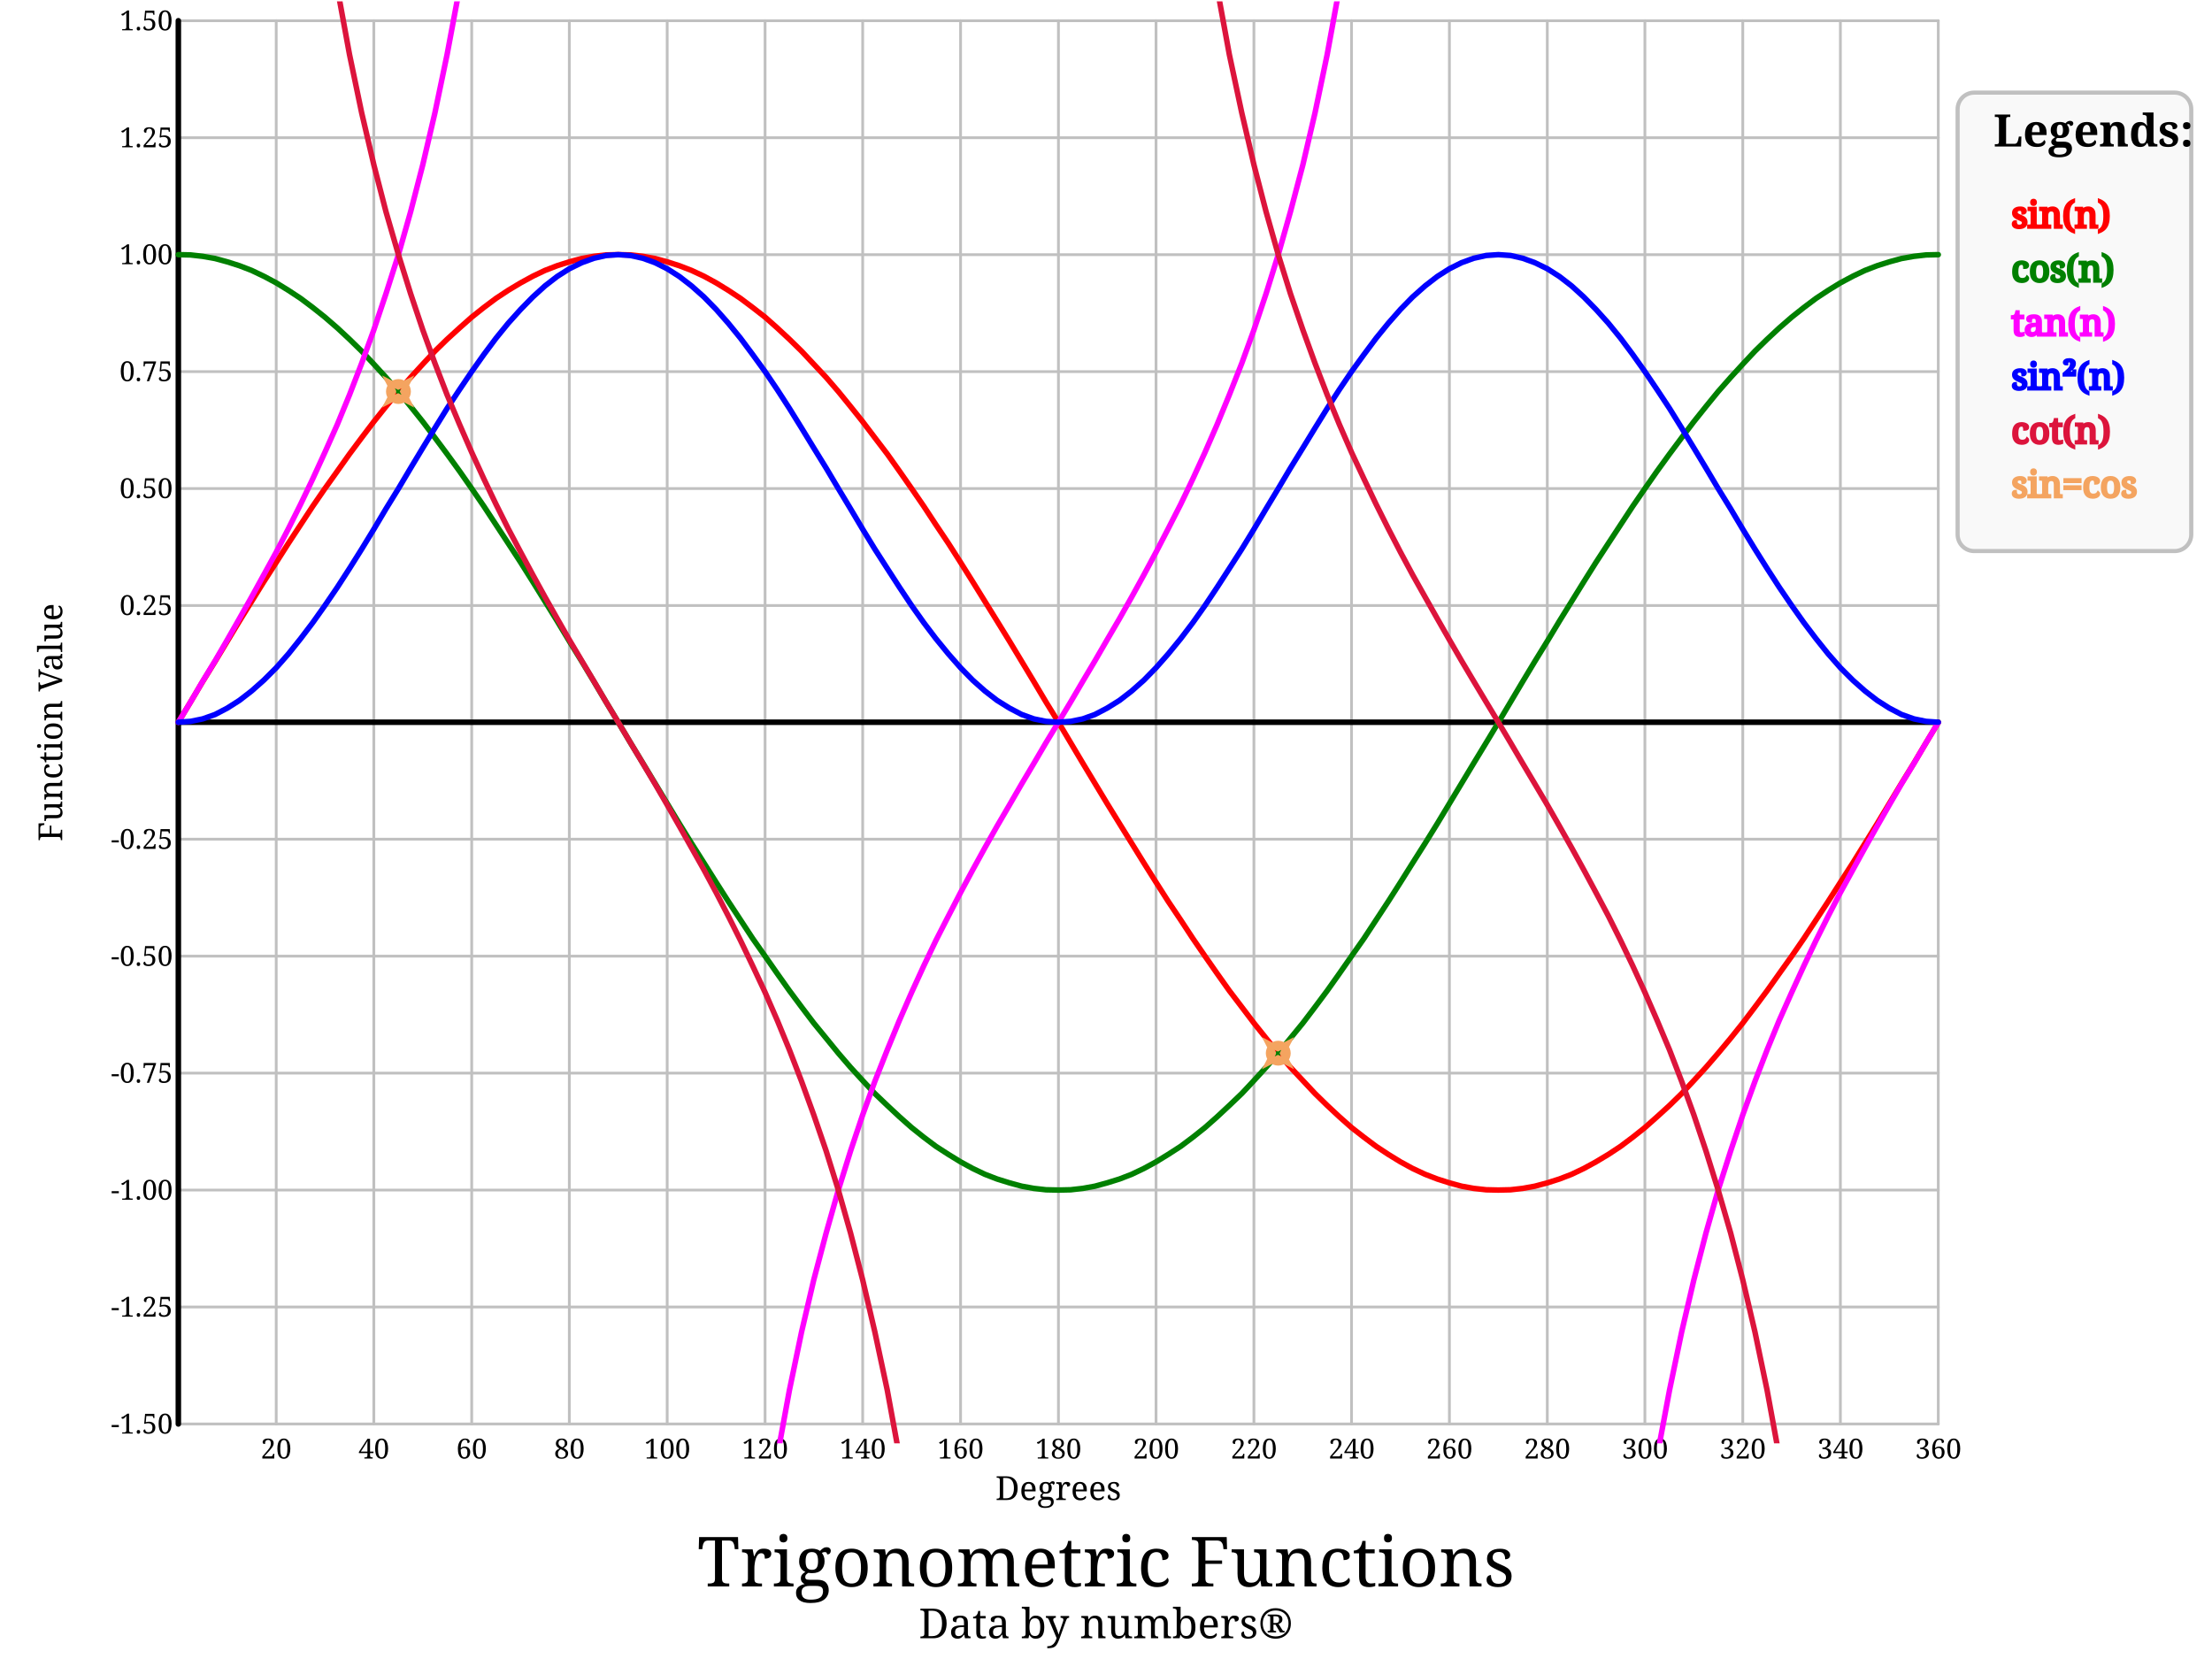
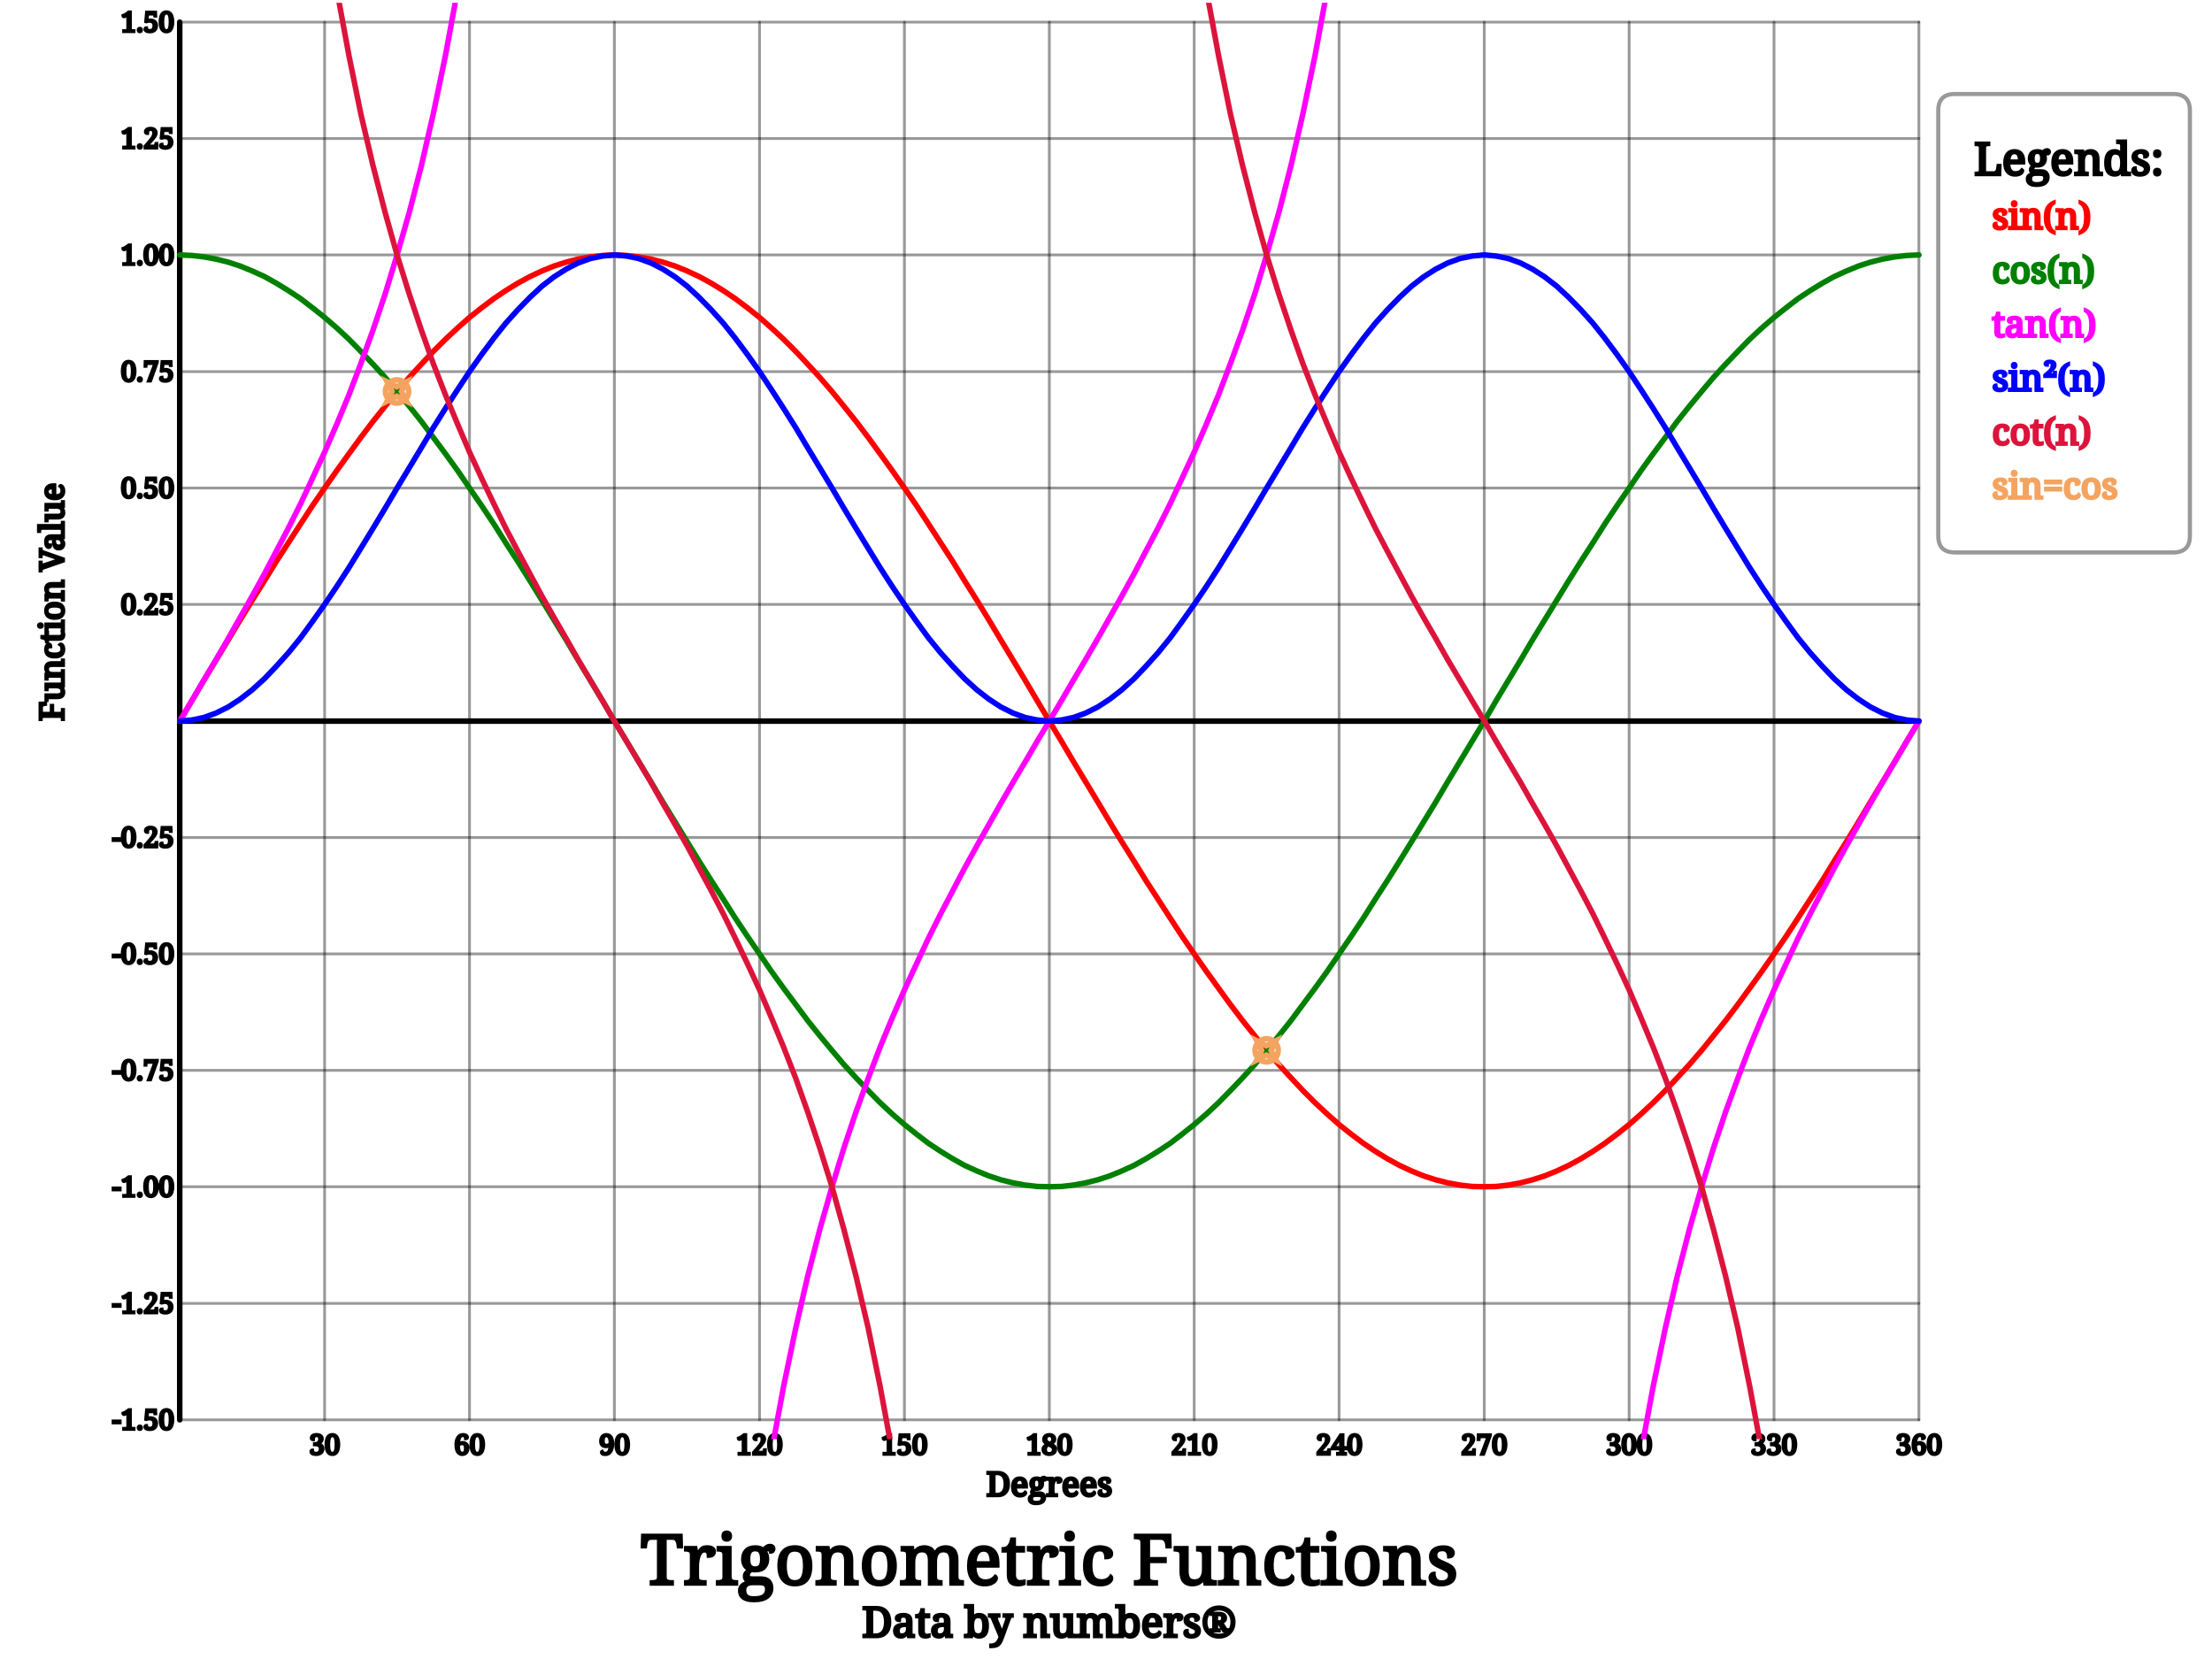
<svg xmlns="http://www.w3.org/2000/svg" id="svg-ex1" width="800" height="600">
  <defs>
    <clipPath id="plotable">
-       <rect x="57.5" y="0.5" width="650.5" height="521.5" rx="0.0" />
+       <rect x="58.0" y="1.0" width="643.0" height="519.5" rx="0.0" />
    </clipPath>
  </defs>
  <style>
- svg#svg-ex1 { background-color: #ffedcc }
+ svg#svg-ex1 { background-color: rgba(255,237,204,1.000) }
+ #svg-ex1 path.lightBG { fill: rgba(220,220,220,0.667) }
+ #svg-ex1 path.midBG { fill: rgba(120,120,120,0.667) }
+ #svg-ex1 path.darkBG { fill: rgba(35,35,35,0.667) }
#svg-ex1 g.plotarea { opacity: 1.0 }
#svg-ex1 g.plotarea path:hover { stroke-width: 5.0 }
#svg-ex1 path { stroke-width: 2.0; fill: none; stroke-linecap: round }
- #svg-ex1 path.axes { stroke: black }
- #svg-ex1 path.xlabel, #svg-ex1 path.ylabel { stroke: silver; stroke-width: 1 }
+ #svg-ex1 path.black { stroke: black }
+ #svg-ex1 path.black.fill { fill: black; stroke: black }
+ #svg-ex1 path.axes { stroke: rgba(0,0,0,1.000) }
+ #svg-ex1 path.xlabel, #svg-ex1 path.ylabel { stroke: rgba(0,0,0,0.400); stroke-width: 1 }
+ #svg-ex1 path.ylabel { stroke: rgba(0,0,0,0.400); stroke-width: 1 }
#svg-ex1 text { font-family: serif }
- #svg-ex1 text.legend { font-size: 13.0px }
- #svg-ex1 text.legend.headline { font-size: 16.2px; font-weight: bold }
- #svg-ex1 text.subtitle { font-size: 15.0px; text-anchor: middle }
- #svg-ex1 text.title { font-size: 25.0px; text-anchor: middle }
- #svg-ex1 text.xlabel { font-size: 10.0px; text-anchor: middle }
- #svg-ex1 text.xtitle, #svg-ex1 text.ytitle { font-size: 12.0px; text-anchor: middle }
- #svg-ex1 text.ylabel { font-size: 10.0px; text-anchor: end; dominant-baseline: middle }
- #svg-ex1 path.plot03 { stroke: #ff0000 }
- #svg-ex1 text.plot03, #svg-ex1 rect.plot03 { fill: #ff0000; stroke: #ff0000 }
- #svg-ex1 path.plot04 { stroke: #008000 }
- #svg-ex1 text.plot04, #svg-ex1 rect.plot04 { fill: #008000; stroke: #008000 }
- #svg-ex1 path.plot05 { stroke: #ff00ff }
- #svg-ex1 text.plot05, #svg-ex1 rect.plot05 { fill: #ff00ff; stroke: #ff00ff }
- #svg-ex1 path.plot06 { stroke: #0000ff }
- #svg-ex1 text.plot06, #svg-ex1 rect.plot06 { fill: #0000ff; stroke: #0000ff }
- #svg-ex1 path.plot07 { stroke: #dc143c }
- #svg-ex1 text.plot07, #svg-ex1 rect.plot07 { fill: #dc143c; stroke: #dc143c }
- #svg-ex1 path.plot08 { stroke: #f4a460 }
- #svg-ex1 text.plot08, #svg-ex1 rect.plot08 { fill: #f4a460; stroke: #f4a460 }
- #svg-ex1 rect.legend { fill: silver; stroke: silver; fill-opacity: 0.1; stroke-width: 1.5 }
+ #svg-ex1 text.draft { fill: none; stroke: rgba(0,0,0,1.000); font-family: sans-serif; font-size: 200.0px; text-anchor: middle; dominant-baseline: middle }
+ #svg-ex1 text.legend { fill: rgba(0,0,0,1.000); stroke: rgba(0,0,0,1.000);  font-size: 13.0px; text-anchor: start;  }
+ #svg-ex1 text.legendheadline { fill: rgba(0,0,0,1.000); stroke: rgba(0,0,0,1.000);  font-size: 16.2px; text-anchor: start;  }
+ #svg-ex1 text.pielabel { fill: rgba(0,0,0,0.753); stroke: rgba(0,0,0,0.753);  font-size: 10.0px; text-anchor: ;  }
+ #svg-ex1 text.pielabel.start { fill: rgba(0,0,0,0.753); stroke: rgba(0,0,0,0.753);  font-size: 10.0px; text-anchor: start;  }
+ #svg-ex1 text.pielabel.middle { fill: rgba(0,0,0,0.753); stroke: rgba(0,0,0,0.753);  font-size: 10.0px; text-anchor: middle;  }
+ #svg-ex1 text.pielabel.end { fill: rgba(0,0,0,0.753); stroke: rgba(0,0,0,0.753);  font-size: 10.0px; text-anchor: end;  }
+ #svg-ex1 text.pielegend { fill: rgba(0,0,0,1.000); stroke: rgba(0,0,0,1.000);  font-size: 20.0px; text-anchor: middle;  }
+ #svg-ex1 text.piesublegend { fill: rgba(0,0,0,1.000); stroke: rgba(0,0,0,1.000);  font-size: 12.5px; text-anchor: middle;  }
+ #svg-ex1 text.subtitle { fill: rgba(0,0,0,1.000); stroke: rgba(0,0,0,1.000);  font-size: 15.0px; text-anchor: middle;  }
+ #svg-ex1 text.title { fill: rgba(0,0,0,1.000); stroke: rgba(0,0,0,1.000);  font-size: 25.0px; text-anchor: middle;  }
+ #svg-ex1 text.xlabel { fill: rgba(0,0,0,1.000); stroke: rgba(0,0,0,1.000);  font-size: 10.0px; text-anchor: middle;  }
+ #svg-ex1 text.xtags { fill: rgba(0,0,0,1.000); stroke: rgba(0,0,0,1.000);  font-size: 12.0px; text-anchor: middle;  }
+ #svg-ex1 text.xtitle { fill: rgba(0,0,0,1.000); stroke: rgba(0,0,0,1.000);  font-size: 12.0px; text-anchor: middle;  }
+ #svg-ex1 text.ylabel { fill: rgba(0,0,0,1.000); stroke: rgba(0,0,0,1.000);  font-size: 10.0px; text-anchor: end; dominant-baseline: middle }
+ #svg-ex1 text.ytitle { fill: rgba(0,0,0,1.000); stroke: rgba(0,0,0,1.000);  font-size: 12.0px; text-anchor: start;  }
+ #svg-ex1 path.plot03 { stroke: rgba(255,0,0,1.000) }
+ #svg-ex1 text.plot03, #svg-ex1 rect.plot03 { font-size: 13.0px; fill: rgba(255,0,0,1.000); stroke: rgba(255,0,0,1.000) }
+ #svg-ex1 path.plot03.fill { stroke: none; fill: rgba(255,0,0,1.000); fill-opacity: 0.75 }
+ #svg-ex1 path.plot04 { stroke: rgba(0,128,0,1.000) }
+ #svg-ex1 text.plot04, #svg-ex1 rect.plot04 { font-size: 13.0px; fill: rgba(0,128,0,1.000); stroke: rgba(0,128,0,1.000) }
+ #svg-ex1 path.plot04.fill { stroke: none; fill: rgba(0,128,0,1.000); fill-opacity: 0.75 }
+ #svg-ex1 path.plot05 { stroke: rgba(255,0,255,1.000) }
+ #svg-ex1 text.plot05, #svg-ex1 rect.plot05 { font-size: 13.0px; fill: rgba(255,0,255,1.000); stroke: rgba(255,0,255,1.000) }
+ #svg-ex1 path.plot05.fill { stroke: none; fill: rgba(255,0,255,1.000); fill-opacity: 0.75 }
+ #svg-ex1 path.plot06 { stroke: rgba(0,0,255,1.000) }
+ #svg-ex1 text.plot06, #svg-ex1 rect.plot06 { font-size: 13.0px; fill: rgba(0,0,255,1.000); stroke: rgba(0,0,255,1.000) }
+ #svg-ex1 path.plot06.fill { stroke: none; fill: rgba(0,0,255,1.000); fill-opacity: 0.75 }
+ #svg-ex1 path.plot07 { stroke: rgba(220,20,60,1.000) }
+ #svg-ex1 text.plot07, #svg-ex1 rect.plot07 { font-size: 13.0px; fill: rgba(220,20,60,1.000); stroke: rgba(220,20,60,1.000) }
+ #svg-ex1 path.plot07.fill { stroke: none; fill: rgba(220,20,60,1.000); fill-opacity: 0.75 }
+ #svg-ex1 path.plot08 { stroke: rgba(244,164,96,1.000) }
+ #svg-ex1 text.plot08, #svg-ex1 rect.plot08 { font-size: 13.0px; fill: rgba(244,164,96,1.000); stroke: rgba(244,164,96,1.000) }
+ #svg-ex1 path.plot08.fill { stroke: none; fill: rgba(244,164,96,1.000); fill-opacity: 0.75 }
+ #svg-ex1 path.legend { stroke: rgba(0,0,0,0.400); stroke-width: 1.5 }
</style>
-   <path class="xlabel" d=" M 99.9,515.0 V 7.5 M 135.2,515.0 V 7.5 M 170.6,515.0 V 7.5 M 205.9,515.0 V 7.5 M 241.3,515.0 V 7.5 M 276.7,515.0 V 7.5 M 312.0,515.0 V 7.5 M 347.4,515.0 V 7.5 M 382.8,515.0 V 7.5 M 418.1,515.0 V 7.5 M 453.5,515.0 V 7.5 M 488.8,515.0 V 7.5 M 524.2,515.0 V 7.5 M 559.6,515.0 V 7.5 M 594.9,515.0 V 7.5 M 630.3,515.0 V 7.5 M 665.6,515.0 V 7.5 M 701.0,515.0 V 7.5 " />
-   <text x="99.86" y="527.50" class="xlabel">20</text>
-   <text x="135.22" y="527.50" class="xlabel">40</text>
-   <text x="170.58" y="527.50" class="xlabel">60</text>
-   <text x="205.94" y="527.50" class="xlabel">80</text>
-   <text x="241.31" y="527.50" class="xlabel">100</text>
-   <text x="276.67" y="527.50" class="xlabel">120</text>
-   <text x="312.03" y="527.50" class="xlabel">140</text>
-   <text x="347.39" y="527.50" class="xlabel">160</text>
-   <text x="382.75" y="527.50" class="xlabel">180</text>
-   <text x="418.11" y="527.50" class="xlabel">200</text>
-   <text x="453.47" y="527.50" class="xlabel">220</text>
-   <text x="488.83" y="527.50" class="xlabel">240</text>
-   <text x="524.19" y="527.50" class="xlabel">260</text>
-   <text x="559.56" y="527.50" class="xlabel">280</text>
-   <text x="594.92" y="527.50" class="xlabel">300</text>
-   <text x="630.28" y="527.50" class="xlabel">320</text>
-   <text x="665.64" y="527.50" class="xlabel">340</text>
-   <text x="701.00" y="527.50" class="xlabel">360</text>
-   <path class="ylabel" d=" M 64.5,219.0 H 701.0 M 64.5,303.5 H 701.0 M 64.5,176.7 H 701.0 M 64.5,345.8 H 701.0 M 64.5,134.4 H 701.0 M 64.5,388.1 H 701.0 M 64.5,92.1 H 701.0 M 64.5,430.4 H 701.0 M 64.5,49.8 H 701.0 M 64.5,472.7 H 701.0 M 64.5,7.5 H 701.0 M 64.5,515.0 H 701.0 " />
-   <text x="62.50" y="218.96" class="ylabel">0.25</text>
-   <text x="62.50" y="303.54" class="ylabel">-0.25</text>
-   <text x="62.50" y="176.67" class="ylabel">0.50</text>
-   <text x="62.50" y="345.83" class="ylabel">-0.50</text>
-   <text x="62.50" y="134.38" class="ylabel">0.75</text>
-   <text x="62.50" y="388.12" class="ylabel">-0.75</text>
-   <text x="62.50" y="92.08" class="ylabel">1.00</text>
-   <text x="62.50" y="430.42" class="ylabel">-1.00</text>
-   <text x="62.50" y="49.79" class="ylabel">1.25</text>
-   <text x="62.50" y="472.71" class="ylabel">-1.25</text>
-   <text x="62.50" y="7.50" class="ylabel">1.50</text>
-   <text x="62.50" y="515.00" class="ylabel">-1.50</text>
-   <path class="axes" d=" M 64.5,261.2 H 701.0 M 64.5,515.0 V 7.5 " />
+   <text x="117.42" y="526.00" class="xlabel">30</text>
+   <text x="169.83" y="526.00" class="xlabel">60</text>
+   <text x="222.25" y="526.00" class="xlabel">90</text>
+   <text x="274.67" y="526.00" class="xlabel">120</text>
+   <text x="327.08" y="526.00" class="xlabel">150</text>
+   <text x="379.50" y="526.00" class="xlabel">180</text>
+   <text x="431.92" y="526.00" class="xlabel">210</text>
+   <text x="484.33" y="526.00" class="xlabel">240</text>
+   <text x="536.75" y="526.00" class="xlabel">270</text>
+   <text x="589.17" y="526.00" class="xlabel">300</text>
+   <text x="641.58" y="526.00" class="xlabel">330</text>
+   <text x="694.00" y="526.00" class="xlabel">360</text>
+   <path class="xlabel" d=" M 117.4,513.5 V 8.0 M 169.8,513.5 V 8.0 M 222.2,513.5 V 8.0 M 274.7,513.5 V 8.0 M 327.1,513.5 V 8.0 M 379.5,513.5 V 8.0 M 431.9,513.5 V 8.0 M 484.3,513.5 V 8.0 M 536.8,513.5 V 8.0 M 589.2,513.5 V 8.0 M 641.6,513.5 V 8.0 M 694.0,513.5 V 8.0 " />
+   <text x="63.00" y="218.62" class="ylabel">0.25</text>
+   <text x="63.00" y="302.88" class="ylabel">-0.25</text>
+   <text x="63.00" y="176.50" class="ylabel">0.50</text>
+   <text x="63.00" y="345.00" class="ylabel">-0.50</text>
+   <text x="63.00" y="134.38" class="ylabel">0.75</text>
+   <text x="63.00" y="387.12" class="ylabel">-0.75</text>
+   <text x="63.00" y="92.25" class="ylabel">1.00</text>
+   <text x="63.00" y="429.25" class="ylabel">-1.00</text>
+   <text x="63.00" y="50.12" class="ylabel">1.25</text>
+   <text x="63.00" y="471.38" class="ylabel">-1.25</text>
+   <text x="63.00" y="8.00" class="ylabel">1.50</text>
+   <text x="63.00" y="513.50" class="ylabel">-1.50</text>
+   <path class="ylabel" d=" M 65.0,218.6 H 694.0 M 65.0,302.9 H 694.0 M 65.0,176.5 H 694.0 M 65.0,345.0 H 694.0 M 65.0,134.4 H 694.0 M 65.0,387.1 H 694.0 M 65.0,92.2 H 694.0 M 65.0,429.2 H 694.0 M 65.0,50.1 H 694.0 M 65.0,471.4 H 694.0 M 65.0,8.0 H 694.0 M 65.0,513.5 H 694.0 " />
+   <path class="axes" d=" M 65.0,260.8 H 694.0 M 65.0,513.5 V 8.0 " />
  <g clip-path="url(#plotable)" class="plotarea">
-     <path class="plot03" d=" M 64.5,261.2 L 68.9,253.9 L 73.3,246.5 L 77.8,239.2 L 82.2,231.9 L 86.6,224.6 L 91.0,217.5 L 95.4,210.4 L 99.9,203.4 L 104.3,196.5 L 108.7,189.8 L 113.1,183.1 L 117.5,176.7 L 122.0,170.4 L 126.4,164.2 L 130.8,158.3 L 135.2,152.5 L 139.6,147.0 L 144.1,141.6 L 148.5,136.5 L 152.9,131.7 L 157.3,127.0 L 161.7,122.7 L 166.2,118.6 L 170.6,114.7 L 175.0,111.2 L 179.4,107.9 L 183.8,105.0 L 188.3,102.3 L 192.7,99.9 L 197.1,97.8 L 201.5,96.1 L 205.9,94.7 L 210.4,93.5 L 214.8,92.7 L 219.2,92.2 L 223.6,92.1 L 228.0,92.2 L 232.5,92.7 L 236.9,93.5 L 241.3,94.7 L 245.7,96.1 L 250.1,97.8 L 254.6,99.9 L 259.0,102.3 L 263.4,105.0 L 267.8,107.9 L 272.2,111.2 L 276.7,114.7 L 281.1,118.6 L 285.5,122.7 L 289.9,127.0 L 294.3,131.7 L 298.8,136.5 L 303.2,141.6 L 307.6,147.0 L 312.0,152.5 L 316.4,158.3 L 320.9,164.2 L 325.3,170.4 L 329.7,176.7 L 334.1,183.1 L 338.5,189.8 L 343.0,196.5 L 347.4,203.4 L 351.8,210.4 L 356.2,217.5 L 360.6,224.6 L 365.1,231.9 L 369.5,239.2 L 373.9,246.5 L 378.3,253.9 L 382.8,261.2 L 387.2,268.6 L 391.6,276.0 L 396.0,283.3 L 400.4,290.6 L 404.9,297.9 L 409.3,305.0 L 413.7,312.1 L 418.1,319.1 L 422.5,326.0 L 427.0,332.7 L 431.4,339.4 L 435.8,345.8 L 440.2,352.1 L 444.6,358.3 L 449.1,364.2 L 453.5,370.0 L 457.9,375.5 L 462.3,380.9 L 466.7,386.0 L 471.2,390.8 L 475.6,395.5 L 480.0,399.8 L 484.4,403.9 L 488.8,407.8 L 493.3,411.3 L 497.7,414.6 L 502.1,417.5 L 506.5,420.2 L 510.9,422.6 L 515.4,424.7 L 519.8,426.4 L 524.2,427.8 L 528.6,429.0 L 533.0,429.8 L 537.5,430.3 L 541.9,430.4 L 546.3,430.3 L 550.7,429.8 L 555.1,429.0 L 559.6,427.8 L 564.0,426.4 L 568.4,424.7 L 572.8,422.6 L 577.2,420.2 L 581.7,417.5 L 586.1,414.6 L 590.5,411.3 L 594.9,407.8 L 599.3,403.9 L 603.8,399.8 L 608.2,395.5 L 612.6,390.8 L 617.0,386.0 L 621.4,380.9 L 625.9,375.5 L 630.3,370.0 L 634.7,364.2 L 639.1,358.3 L 643.5,352.1 L 648.0,345.8 L 652.4,339.4 L 656.8,332.7 L 661.2,326.0 L 665.6,319.1 L 670.1,312.1 L 674.5,305.0 L 678.9,297.9 L 683.3,290.6 L 687.7,283.3 L 692.2,276.0 L 696.6,268.6 L 701.0,261.3 M 64.5,261.2 " />
-     <path class="plot04" d=" M 64.5,92.1 L 68.9,92.2 L 73.3,92.7 L 77.8,93.5 L 82.2,94.7 L 86.6,96.1 L 91.0,97.8 L 95.4,99.9 L 99.9,102.3 L 104.3,105.0 L 108.7,107.9 L 113.1,111.2 L 117.5,114.7 L 122.0,118.6 L 126.4,122.7 L 130.8,127.0 L 135.2,131.7 L 139.6,136.5 L 144.1,141.6 L 148.5,147.0 L 152.9,152.5 L 157.3,158.3 L 161.7,164.2 L 166.2,170.4 L 170.6,176.7 L 175.0,183.1 L 179.4,189.8 L 183.8,196.5 L 188.3,203.4 L 192.7,210.4 L 197.1,217.5 L 201.5,224.6 L 205.9,231.9 L 210.4,239.2 L 214.8,246.5 L 219.2,253.9 L 223.6,261.2 L 228.0,268.6 L 232.5,276.0 L 236.9,283.3 L 241.3,290.6 L 245.7,297.9 L 250.1,305.0 L 254.6,312.1 L 259.0,319.1 L 263.4,326.0 L 267.8,332.7 L 272.2,339.4 L 276.7,345.8 L 281.1,352.1 L 285.5,358.3 L 289.9,364.2 L 294.3,370.0 L 298.8,375.5 L 303.2,380.9 L 307.6,386.0 L 312.0,390.8 L 316.4,395.5 L 320.9,399.8 L 325.3,403.9 L 329.7,407.8 L 334.1,411.3 L 338.5,414.6 L 343.0,417.5 L 347.4,420.2 L 351.8,422.6 L 356.2,424.7 L 360.6,426.4 L 365.1,427.8 L 369.5,429.0 L 373.9,429.8 L 378.3,430.3 L 382.8,430.4 L 387.2,430.3 L 391.6,429.8 L 396.0,429.0 L 400.4,427.8 L 404.9,426.4 L 409.3,424.7 L 413.7,422.6 L 418.1,420.2 L 422.5,417.5 L 427.0,414.6 L 431.4,411.3 L 435.8,407.8 L 440.2,403.9 L 444.6,399.8 L 449.1,395.5 L 453.5,390.8 L 457.9,386.0 L 462.3,380.9 L 466.7,375.5 L 471.2,370.0 L 475.6,364.2 L 480.0,358.3 L 484.4,352.1 L 488.8,345.8 L 493.3,339.4 L 497.7,332.7 L 502.1,326.0 L 506.5,319.1 L 510.9,312.1 L 515.4,305.0 L 519.8,297.9 L 524.2,290.6 L 528.6,283.3 L 533.0,276.0 L 537.5,268.6 L 541.9,261.3 L 546.3,253.9 L 550.7,246.5 L 555.1,239.2 L 559.6,231.9 L 564.0,224.6 L 568.4,217.5 L 572.8,210.4 L 577.2,203.4 L 581.7,196.5 L 586.1,189.8 L 590.5,183.1 L 594.9,176.7 L 599.3,170.4 L 603.8,164.2 L 608.2,158.3 L 612.6,152.5 L 617.0,147.0 L 621.4,141.6 L 625.9,136.5 L 630.3,131.7 L 634.7,127.0 L 639.1,122.7 L 643.5,118.6 L 648.0,114.7 L 652.4,111.2 L 656.8,107.9 L 661.2,105.0 L 665.6,102.3 L 670.1,99.9 L 674.5,97.8 L 678.9,96.1 L 683.3,94.7 L 687.7,93.5 L 692.2,92.7 L 696.6,92.2 L 701.0,92.1 M 64.5,92.1 " />
-     <path class="plot05" d=" M 64.5,261.2 L 68.9,253.9 L 73.3,246.4 L 77.8,239.0 L 82.2,231.4 L 86.6,223.7 L 91.0,215.9 L 95.4,207.9 L 99.9,199.7 L 104.3,191.2 L 108.7,182.4 L 113.1,173.2 L 117.5,163.6 L 122.0,153.5 L 126.4,142.8 L 130.8,131.4 L 135.2,119.3 L 139.6,106.2 L 144.1,92.1 L 148.5,76.6 L 152.9,59.6 L 157.3,40.8 L 161.7,19.7 L 166.2,-4.3 L 170.6,-31.8 L 175.0,-63.7 L 179.4,-101.5 L 183.8,-147.2 L 188.3,-203.5 L 192.7,-275.3 L 197.1,-300.0 M 205.9,-300.0 M 210.4,-300.0 M 214.8,-300.0 M 219.2,-300.0 M 223.6,-300.0 M 228.0,900.0 M 232.5,900.0 M 236.9,900.0 M 241.3,900.0 M 245.7,900.0 L 250.1,892.6 L 254.6,797.8 L 259.0,726.0 L 263.4,669.7 L 267.8,624.0 L 272.2,586.2 L 276.7,554.3 L 281.1,526.8 L 285.5,502.8 L 289.9,481.7 L 294.3,462.9 L 298.8,445.9 L 303.2,430.4 L 307.6,416.3 L 312.0,403.2 L 316.4,391.1 L 320.9,379.7 L 325.3,369.0 L 329.7,358.9 L 334.1,349.3 L 338.5,340.1 L 343.0,331.3 L 347.4,322.8 L 351.8,314.6 L 356.2,306.6 L 360.6,298.8 L 365.1,291.1 L 369.5,283.5 L 373.9,276.1 L 378.3,268.6 L 382.8,261.2 L 387.2,253.9 L 391.6,246.4 L 396.0,239.0 L 400.4,231.4 L 404.9,223.7 L 409.3,215.9 L 413.7,207.9 L 418.1,199.7 L 422.5,191.2 L 427.0,182.4 L 431.4,173.2 L 435.8,163.6 L 440.2,153.5 L 444.6,142.8 L 449.1,131.4 L 453.5,119.3 L 457.9,106.2 L 462.3,92.1 L 466.7,76.6 L 471.2,59.6 L 475.6,40.8 L 480.0,19.7 L 484.4,-4.3 L 488.8,-31.8 L 493.3,-63.7 L 497.7,-101.5 L 502.1,-147.2 L 506.5,-203.5 L 510.9,-275.3 L 515.4,-300.0 M 524.2,-300.0 M 528.6,-300.0 M 533.0,-300.0 M 537.5,-300.0 M 541.9,-300.0 M 546.3,900.0 M 550.7,900.0 M 555.1,900.0 M 559.6,900.0 M 564.0,900.0 L 568.4,892.6 L 572.8,797.8 L 577.2,726.0 L 581.7,669.7 L 586.1,624.0 L 590.5,586.2 L 594.9,554.3 L 599.3,526.8 L 603.8,502.8 L 608.2,481.7 L 612.6,462.9 L 617.0,445.9 L 621.4,430.4 L 625.9,416.3 L 630.3,403.2 L 634.7,391.1 L 639.1,379.7 L 643.5,369.0 L 648.0,358.9 L 652.4,349.3 L 656.8,340.1 L 661.2,331.3 L 665.6,322.8 L 670.1,314.6 L 674.5,306.6 L 678.9,298.8 L 683.3,291.1 L 687.7,283.5 L 692.2,276.1 L 696.6,268.6 L 701.0,261.3 M 64.5,261.2 " />
-     <path class="plot06" d=" M 64.5,261.2 L 68.9,260.9 L 73.3,260.0 L 77.8,258.4 L 82.2,256.1 L 86.6,253.3 L 91.0,249.9 L 95.4,246.0 L 99.9,241.5 L 104.3,236.5 L 108.7,231.0 L 113.1,225.2 L 117.5,219.0 L 122.0,212.4 L 126.4,205.6 L 130.8,198.6 L 135.2,191.4 L 139.6,184.0 L 144.1,176.7 L 148.5,169.3 L 152.9,162.0 L 157.3,154.8 L 161.7,147.7 L 166.2,140.9 L 170.6,134.4 L 175.0,128.2 L 179.4,122.3 L 183.8,116.9 L 188.3,111.9 L 192.7,107.4 L 197.1,103.4 L 201.5,100.0 L 205.9,97.2 L 210.4,95.0 L 214.8,93.4 L 219.2,92.4 L 223.6,92.1 L 228.0,92.4 L 232.5,93.4 L 236.9,95.0 L 241.3,97.2 L 245.7,100.0 L 250.1,103.4 L 254.6,107.4 L 259.0,111.9 L 263.4,116.9 L 267.8,122.3 L 272.2,128.2 L 276.7,134.4 L 281.1,140.9 L 285.5,147.7 L 289.9,154.8 L 294.3,162.0 L 298.8,169.3 L 303.2,176.7 L 307.6,184.0 L 312.0,191.4 L 316.4,198.6 L 320.9,205.6 L 325.3,212.4 L 329.7,219.0 L 334.1,225.2 L 338.5,231.0 L 343.0,236.5 L 347.4,241.5 L 351.8,246.0 L 356.2,249.9 L 360.6,253.3 L 365.1,256.1 L 369.5,258.4 L 373.9,260.0 L 378.3,260.9 L 382.8,261.2 L 387.2,260.9 L 391.6,260.0 L 396.0,258.4 L 400.4,256.1 L 404.9,253.3 L 409.3,249.9 L 413.7,246.0 L 418.1,241.5 L 422.5,236.5 L 427.0,231.0 L 431.4,225.2 L 435.8,219.0 L 440.2,212.4 L 444.6,205.6 L 449.1,198.6 L 453.5,191.4 L 457.9,184.0 L 462.3,176.7 L 466.7,169.3 L 471.2,162.0 L 475.6,154.8 L 480.0,147.7 L 484.4,140.9 L 488.8,134.4 L 493.3,128.2 L 497.7,122.3 L 502.1,116.9 L 506.5,111.9 L 510.9,107.4 L 515.4,103.4 L 519.8,100.0 L 524.2,97.2 L 528.6,95.0 L 533.0,93.4 L 537.5,92.4 L 541.9,92.1 L 546.3,92.4 L 550.7,93.4 L 555.1,95.0 L 559.6,97.2 L 564.0,100.0 L 568.4,103.4 L 572.8,107.4 L 577.2,111.9 L 581.7,116.9 L 586.1,122.3 L 590.5,128.2 L 594.9,134.4 L 599.3,140.9 L 603.8,147.7 L 608.2,154.8 L 612.6,162.0 L 617.0,169.3 L 621.4,176.7 L 625.9,184.0 L 630.3,191.4 L 634.7,198.6 L 639.1,205.6 L 643.5,212.4 L 648.0,219.0 L 652.4,225.2 L 656.8,231.0 L 661.2,236.5 L 665.6,241.5 L 670.1,246.0 L 674.5,249.9 L 678.9,253.3 L 683.3,256.1 L 687.7,258.4 L 692.2,260.0 L 696.6,260.9 L 701.0,261.2 M 64.5,261.2 " />
-     <path class="plot07" d=" M 68.9,-300.0 L 73.3,-300.0 M 82.2,-300.0 M 86.6,-300.0 M 91.0,-300.0 L 95.4,-275.3 L 99.9,-203.5 L 104.3,-147.2 L 108.7,-101.5 L 113.1,-63.7 L 117.5,-31.8 L 122.0,-4.3 L 126.4,19.7 L 130.8,40.8 L 135.2,59.6 L 139.6,76.6 L 144.1,92.1 L 148.5,106.2 L 152.9,119.3 L 157.3,131.4 L 161.7,142.8 L 166.2,153.5 L 170.6,163.6 L 175.0,173.2 L 179.4,182.4 L 183.8,191.2 L 188.3,199.7 L 192.7,207.9 L 197.1,215.9 L 201.5,223.7 L 205.9,231.4 L 210.4,239.0 L 214.8,246.4 L 219.2,253.9 L 223.6,261.2 L 228.0,268.6 L 232.5,276.1 L 236.9,283.5 L 241.3,291.1 L 245.7,298.8 L 250.1,306.6 L 254.6,314.6 L 259.0,322.8 L 263.4,331.3 L 267.8,340.1 L 272.2,349.3 L 276.7,358.9 L 281.1,369.0 L 285.5,379.7 L 289.9,391.1 L 294.3,403.2 L 298.8,416.3 L 303.2,430.4 L 307.6,445.9 L 312.0,462.9 L 316.4,481.7 L 320.9,502.8 L 325.3,526.8 L 329.7,554.3 L 334.1,586.2 L 338.5,624.0 L 343.0,669.7 L 347.4,726.0 L 351.8,797.8 L 356.2,892.6 L 360.6,900.0 M 369.5,900.0 M 373.9,900.0 M 378.3,900.0 M 382.8,900.0 M 387.2,-300.0 M 391.6,-300.0 M 396.0,-300.0 M 400.4,-300.0 M 404.9,-300.0 M 409.3,-300.0 L 413.7,-275.3 L 418.1,-203.5 L 422.5,-147.2 L 427.0,-101.5 L 431.4,-63.7 L 435.8,-31.8 L 440.2,-4.3 L 444.6,19.7 L 449.1,40.8 L 453.5,59.6 L 457.9,76.6 L 462.3,92.1 L 466.7,106.2 L 471.2,119.3 L 475.6,131.4 L 480.0,142.8 L 484.4,153.5 L 488.8,163.6 L 493.3,173.2 L 497.7,182.4 L 502.1,191.2 L 506.5,199.7 L 510.9,207.9 L 515.4,215.9 L 519.8,223.7 L 524.2,231.4 L 528.6,239.0 L 533.0,246.4 L 537.5,253.9 L 541.9,261.2 L 546.3,268.6 L 550.7,276.1 L 555.1,283.5 L 559.6,291.1 L 564.0,298.8 L 568.4,306.6 L 572.8,314.6 L 577.2,322.8 L 581.7,331.3 L 586.1,340.1 L 590.5,349.3 L 594.9,358.9 L 599.3,369.0 L 603.8,379.7 L 608.2,391.1 L 612.6,403.2 L 617.0,416.3 L 621.4,430.4 L 625.9,445.9 L 630.3,462.9 L 634.7,481.7 L 639.1,502.8 L 643.5,526.8 L 648.0,554.3 L 652.4,586.2 L 656.8,624.0 L 661.2,669.7 L 665.6,726.0 L 670.1,797.8 L 674.5,892.6 L 678.9,900.0 M 687.7,900.0 M 692.2,900.0 M 696.6,900.0 M 701.0,900.0 M 68.9,-300.0 " />
-     <path class="plot08" d=" M 144.1,141.6 M 462.3,380.9 M 144.1,141.6 m -1.8,0.0 l -1.8,-3.5 l 3.5,1.8 l 3.5,-1.8 l -1.8,3.5 l 1.8,3.5 l -3.5,-1.8 l -3.5,1.8 l 1.8,-3.5 m 1.8,0.0m 0.0,-3.5 a 3.5,3.5,0.0,1,1,0.0,7.0 a 3.5,3.5,0.0,1,1,0.0,-7.0 m 0.0,3.5 M 462.3,380.9 m -1.8,0.0 l -1.8,-3.5 l 3.5,1.8 l 3.5,-1.8 l -1.8,3.5 l 1.8,3.5 l -3.5,-1.8 l -3.5,1.8 l 1.8,-3.5 m 1.8,0.0m 0.0,-3.5 a 3.5,3.5,0.0,1,1,0.0,7.0 a 3.5,3.5,0.0,1,1,0.0,-7.0 m 0.0,3.5 " />
+     <path class="plot03" d=" M 65.0,260.8 L 69.4,253.4 L 73.7,246.1 L 78.1,238.8 L 82.5,231.5 L 86.8,224.3 L 91.2,217.1 L 95.6,210.1 L 99.9,203.1 L 104.3,196.3 L 108.7,189.5 L 113.0,182.9 L 117.4,176.5 L 121.8,170.2 L 126.2,164.1 L 130.5,158.2 L 134.9,152.4 L 139.3,146.9 L 143.6,141.6 L 148.0,136.5 L 152.4,131.7 L 156.7,127.1 L 161.1,122.7 L 165.5,118.6 L 169.8,114.8 L 174.2,111.3 L 178.6,108.0 L 182.9,105.1 L 187.3,102.4 L 191.7,100.0 L 196.0,98.0 L 200.4,96.2 L 204.8,94.8 L 209.1,93.7 L 213.5,92.9 L 217.9,92.4 L 222.2,92.2 L 226.6,92.4 L 231.0,92.9 L 235.4,93.7 L 239.7,94.8 L 244.1,96.2 L 248.5,98.0 L 252.8,100.0 L 257.2,102.4 L 261.6,105.1 L 265.9,108.0 L 270.3,111.3 L 274.7,114.8 L 279.0,118.6 L 283.4,122.7 L 287.8,127.1 L 292.1,131.7 L 296.5,136.5 L 300.9,141.6 L 305.2,146.9 L 309.6,152.4 L 314.0,158.2 L 318.3,164.1 L 322.7,170.2 L 327.1,176.5 L 331.5,182.9 L 335.8,189.5 L 340.2,196.3 L 344.6,203.1 L 348.9,210.1 L 353.3,217.1 L 357.7,224.3 L 362.0,231.5 L 366.4,238.8 L 370.8,246.1 L 375.1,253.4 L 379.5,260.8 L 383.9,268.1 L 388.2,275.4 L 392.6,282.7 L 397.0,290.0 L 401.3,297.2 L 405.7,304.4 L 410.1,311.4 L 414.4,318.4 L 418.8,325.2 L 423.2,332.0 L 427.5,338.6 L 431.9,345.0 L 436.3,351.3 L 440.7,357.4 L 445.0,363.3 L 449.4,369.1 L 453.8,374.6 L 458.1,379.9 L 462.5,385.0 L 466.9,389.8 L 471.2,394.4 L 475.6,398.8 L 480.0,402.9 L 484.3,406.7 L 488.7,410.2 L 493.1,413.5 L 497.4,416.4 L 501.8,419.1 L 506.2,421.5 L 510.5,423.5 L 514.9,425.3 L 519.3,426.7 L 523.6,427.8 L 528.0,428.6 L 532.4,429.1 L 536.8,429.2 L 541.1,429.1 L 545.5,428.6 L 549.9,427.8 L 554.2,426.7 L 558.6,425.3 L 563.0,423.5 L 567.3,421.5 L 571.7,419.1 L 576.1,416.4 L 580.4,413.5 L 584.8,410.2 L 589.2,406.7 L 593.5,402.9 L 597.9,398.8 L 602.3,394.4 L 606.6,389.8 L 611.0,385.0 L 615.4,379.9 L 619.7,374.6 L 624.1,369.1 L 628.5,363.3 L 632.8,357.4 L 637.2,351.3 L 641.6,345.0 L 646.0,338.6 L 650.3,332.0 L 654.7,325.2 L 659.1,318.4 L 663.4,311.4 L 667.8,304.4 L 672.2,297.2 L 676.5,290.0 L 680.9,282.7 L 685.3,275.4 L 689.6,268.1 L 694.0,260.8 " />
+     <path class="plot03" d="  " />
+     <path class="plot04" d=" M 65.0,92.2 L 69.4,92.4 L 73.7,92.9 L 78.1,93.7 L 82.5,94.8 L 86.8,96.2 L 91.2,98.0 L 95.6,100.0 L 99.9,102.4 L 104.3,105.1 L 108.7,108.0 L 113.0,111.3 L 117.4,114.8 L 121.8,118.6 L 126.2,122.7 L 130.5,127.1 L 134.9,131.7 L 139.3,136.5 L 143.6,141.6 L 148.0,146.9 L 152.4,152.4 L 156.7,158.2 L 161.1,164.1 L 165.5,170.2 L 169.8,176.5 L 174.2,182.9 L 178.6,189.5 L 182.9,196.3 L 187.3,203.1 L 191.7,210.1 L 196.0,217.1 L 200.4,224.3 L 204.8,231.5 L 209.1,238.8 L 213.5,246.1 L 217.9,253.4 L 222.2,260.8 L 226.6,268.1 L 231.0,275.4 L 235.4,282.7 L 239.7,290.0 L 244.1,297.2 L 248.5,304.4 L 252.8,311.4 L 257.2,318.4 L 261.6,325.2 L 265.9,332.0 L 270.3,338.6 L 274.7,345.0 L 279.0,351.3 L 283.4,357.4 L 287.8,363.3 L 292.1,369.1 L 296.5,374.6 L 300.9,379.9 L 305.2,385.0 L 309.6,389.8 L 314.0,394.4 L 318.3,398.8 L 322.7,402.9 L 327.1,406.7 L 331.5,410.2 L 335.8,413.5 L 340.2,416.4 L 344.6,419.1 L 348.9,421.5 L 353.3,423.5 L 357.7,425.3 L 362.0,426.7 L 366.4,427.8 L 370.8,428.6 L 375.1,429.1 L 379.5,429.2 L 383.9,429.1 L 388.2,428.6 L 392.6,427.8 L 397.0,426.7 L 401.3,425.3 L 405.7,423.5 L 410.1,421.5 L 414.4,419.1 L 418.8,416.4 L 423.2,413.5 L 427.5,410.2 L 431.9,406.7 L 436.3,402.9 L 440.7,398.8 L 445.0,394.4 L 449.4,389.8 L 453.8,385.0 L 458.1,379.9 L 462.5,374.6 L 466.9,369.1 L 471.2,363.3 L 475.6,357.4 L 480.0,351.3 L 484.3,345.0 L 488.7,338.6 L 493.1,332.0 L 497.4,325.2 L 501.8,318.4 L 506.2,311.4 L 510.5,304.4 L 514.9,297.2 L 519.3,290.0 L 523.6,282.7 L 528.0,275.4 L 532.4,268.1 L 536.8,260.8 L 541.1,253.4 L 545.5,246.1 L 549.9,238.8 L 554.2,231.5 L 558.6,224.3 L 563.0,217.1 L 567.3,210.1 L 571.7,203.1 L 576.1,196.3 L 580.4,189.5 L 584.8,182.9 L 589.2,176.5 L 593.5,170.2 L 597.9,164.1 L 602.3,158.2 L 606.6,152.4 L 611.0,146.9 L 615.4,141.6 L 619.7,136.5 L 624.1,131.7 L 628.5,127.1 L 632.8,122.7 L 637.2,118.6 L 641.6,114.8 L 646.0,111.3 L 650.3,108.0 L 654.7,105.1 L 659.1,102.4 L 663.4,100.0 L 667.8,98.0 L 672.2,96.2 L 676.5,94.8 L 680.9,93.7 L 685.3,92.9 L 689.6,92.4 L 694.0,92.2 " />
+     <path class="plot04" d="  " />
+     <path class="plot05" d=" M 65.0,260.8 L 69.4,253.4 L 73.7,246.0 L 78.1,238.6 L 82.5,231.0 L 86.8,223.4 L 91.2,215.6 L 95.6,207.6 L 99.9,199.4 L 104.3,191.0 L 108.7,182.2 L 113.0,173.0 L 117.4,163.5 L 121.8,153.4 L 126.2,142.8 L 130.5,131.5 L 134.9,119.4 L 139.3,106.3 L 143.6,92.2 L 148.0,76.9 L 152.4,59.9 L 156.7,41.2 L 161.1,20.1 L 165.5,-3.7 L 169.8,-31.1 L 174.2,-62.9 L 178.6,-100.6 L 182.9,-146.0 L 187.3,-202.2 L 191.7,-273.7 L 196.0,-300.0 L 200.4,-300.0 M 204.8,-300.0 M 209.1,-300.0 M 213.5,-300.0 M 217.9,-300.0 M 222.2,-300.0 M 226.6,900.0 M 231.0,900.0 M 235.4,900.0 M 239.7,900.0 M 244.1,900.0 L 248.5,889.6 L 252.8,795.2 L 257.2,723.7 L 261.6,667.5 L 265.9,622.1 L 270.3,584.4 L 274.7,552.6 L 279.0,525.2 L 283.4,501.4 L 287.8,480.3 L 292.1,461.6 L 296.5,444.6 L 300.9,429.2 L 305.2,415.2 L 309.6,402.1 L 314.0,390.0 L 318.3,378.7 L 322.7,368.1 L 327.1,358.0 L 331.5,348.5 L 335.8,339.3 L 340.2,330.5 L 344.6,322.1 L 348.9,313.9 L 353.3,305.9 L 357.7,298.1 L 362.0,290.5 L 366.4,282.9 L 370.8,275.5 L 375.1,268.1 L 379.5,260.8 L 383.9,253.4 L 388.2,246.0 L 392.6,238.6 L 397.0,231.0 L 401.3,223.4 L 405.7,215.6 L 410.1,207.6 L 414.4,199.4 L 418.8,191.0 L 423.2,182.2 L 427.5,173.0 L 431.9,163.5 L 436.3,153.4 L 440.7,142.8 L 445.0,131.5 L 449.4,119.4 L 453.8,106.3 L 458.1,92.2 L 462.5,76.9 L 466.9,59.9 L 471.2,41.2 L 475.6,20.1 L 480.0,-3.7 L 484.3,-31.1 L 488.7,-62.9 L 493.1,-100.6 L 497.4,-146.0 L 501.8,-202.2 L 506.2,-273.7 L 510.5,-300.0 L 514.9,-300.0 M 519.3,-300.0 M 523.6,-300.0 M 528.0,-300.0 M 532.4,-300.0 M 536.8,-300.0 M 541.1,900.0 M 545.5,900.0 M 549.9,900.0 M 554.2,900.0 M 558.6,900.0 L 563.0,889.6 L 567.3,795.2 L 571.7,723.7 L 576.1,667.5 L 580.4,622.1 L 584.8,584.4 L 589.2,552.6 L 593.5,525.2 L 597.9,501.4 L 602.3,480.3 L 606.6,461.6 L 611.0,444.6 L 615.4,429.2 L 619.7,415.2 L 624.1,402.1 L 628.5,390.0 L 632.8,378.7 L 637.2,368.1 L 641.6,358.0 L 646.0,348.5 L 650.3,339.3 L 654.7,330.5 L 659.1,322.1 L 663.4,313.9 L 667.8,305.9 L 672.2,298.1 L 676.5,290.5 L 680.9,282.9 L 685.3,275.5 L 689.6,268.1 L 694.0,260.8 " />
+     <path class="plot05" d="  " />
+     <path class="plot06" d=" M 65.0,260.8 L 69.4,260.4 L 73.7,259.5 L 78.1,257.9 L 82.5,255.7 L 86.8,252.9 L 91.2,249.5 L 95.6,245.5 L 99.9,241.0 L 104.3,236.1 L 108.7,230.7 L 113.0,224.8 L 117.4,218.6 L 121.8,212.1 L 126.2,205.3 L 130.5,198.3 L 134.9,191.1 L 139.3,183.8 L 143.6,176.5 L 148.0,169.2 L 152.4,161.9 L 156.7,154.7 L 161.1,147.7 L 165.5,140.9 L 169.8,134.4 L 174.2,128.2 L 178.6,122.3 L 182.9,116.9 L 187.3,112.0 L 191.7,107.5 L 196.0,103.5 L 200.4,100.1 L 204.8,97.3 L 209.1,95.1 L 213.5,93.5 L 217.9,92.6 L 222.2,92.2 L 226.6,92.6 L 231.0,93.5 L 235.4,95.1 L 239.7,97.3 L 244.1,100.1 L 248.5,103.5 L 252.8,107.5 L 257.2,112.0 L 261.6,116.9 L 265.9,122.3 L 270.3,128.2 L 274.7,134.4 L 279.0,140.9 L 283.4,147.7 L 287.8,154.7 L 292.1,161.9 L 296.5,169.2 L 300.9,176.5 L 305.2,183.8 L 309.6,191.1 L 314.0,198.3 L 318.3,205.3 L 322.7,212.1 L 327.1,218.6 L 331.5,224.8 L 335.8,230.7 L 340.2,236.1 L 344.6,241.0 L 348.9,245.5 L 353.3,249.5 L 357.7,252.9 L 362.0,255.7 L 366.4,257.9 L 370.8,259.5 L 375.1,260.4 L 379.5,260.8 L 383.9,260.4 L 388.2,259.5 L 392.6,257.9 L 397.0,255.7 L 401.3,252.9 L 405.7,249.5 L 410.1,245.5 L 414.4,241.0 L 418.8,236.1 L 423.2,230.7 L 427.5,224.8 L 431.9,218.6 L 436.3,212.1 L 440.7,205.3 L 445.0,198.3 L 449.4,191.1 L 453.8,183.8 L 458.1,176.5 L 462.5,169.2 L 466.9,161.9 L 471.2,154.7 L 475.6,147.7 L 480.0,140.9 L 484.3,134.4 L 488.7,128.2 L 493.1,122.3 L 497.4,116.9 L 501.8,112.0 L 506.2,107.5 L 510.5,103.5 L 514.9,100.1 L 519.3,97.3 L 523.6,95.1 L 528.0,93.5 L 532.4,92.6 L 536.8,92.2 L 541.1,92.6 L 545.5,93.5 L 549.9,95.1 L 554.2,97.3 L 558.6,100.1 L 563.0,103.5 L 567.3,107.5 L 571.7,112.0 L 576.1,116.9 L 580.4,122.3 L 584.8,128.2 L 589.2,134.4 L 593.5,140.9 L 597.9,147.7 L 602.3,154.7 L 606.6,161.9 L 611.0,169.2 L 615.4,176.5 L 619.7,183.8 L 624.1,191.1 L 628.5,198.3 L 632.8,205.3 L 637.2,212.1 L 641.6,218.6 L 646.0,224.8 L 650.3,230.7 L 654.7,236.1 L 659.1,241.0 L 663.4,245.5 L 667.8,249.5 L 672.2,252.9 L 676.5,255.7 L 680.9,257.9 L 685.3,259.5 L 689.6,260.4 L 694.0,260.8 " />
+     <path class="plot06" d="  " />
+     <path class="plot07" d=" M 69.4,-300.0 L 73.7,-300.0 L 78.1,-300.0 M 82.5,-300.0 M 86.8,-300.0 M 91.2,-300.0 L 95.6,-273.7 L 99.9,-202.2 L 104.3,-146.0 L 108.7,-100.6 L 113.0,-62.9 L 117.4,-31.1 L 121.8,-3.7 L 126.2,20.1 L 130.5,41.2 L 134.9,59.9 L 139.3,76.9 L 143.6,92.2 L 148.0,106.3 L 152.4,119.4 L 156.7,131.5 L 161.1,142.8 L 165.5,153.4 L 169.8,163.5 L 174.2,173.0 L 178.6,182.2 L 182.9,191.0 L 187.3,199.4 L 191.7,207.6 L 196.0,215.6 L 200.4,223.4 L 204.8,231.0 L 209.1,238.6 L 213.5,246.0 L 217.9,253.4 L 222.2,260.8 L 226.6,268.1 L 231.0,275.5 L 235.4,282.9 L 239.7,290.5 L 244.1,298.1 L 248.5,305.9 L 252.8,313.9 L 257.2,322.1 L 261.6,330.5 L 265.9,339.3 L 270.3,348.5 L 274.7,358.0 L 279.0,368.1 L 283.4,378.7 L 287.8,390.0 L 292.1,402.1 L 296.5,415.2 L 300.9,429.2 L 305.2,444.6 L 309.6,461.6 L 314.0,480.3 L 318.3,501.4 L 322.7,525.2 L 327.1,552.6 L 331.5,584.4 L 335.8,622.1 L 340.2,667.5 L 344.6,723.7 L 348.9,795.2 L 353.3,889.6 L 357.7,900.0 L 362.0,900.0 M 366.4,900.0 M 370.8,900.0 M 375.1,900.0 M 379.5,900.0 M 383.9,-300.0 M 388.2,-300.0 M 392.6,-300.0 M 397.0,-300.0 M 401.3,-300.0 M 405.7,-300.0 L 410.1,-273.7 L 414.4,-202.2 L 418.8,-146.0 L 423.2,-100.6 L 427.5,-62.9 L 431.9,-31.1 L 436.3,-3.7 L 440.7,20.1 L 445.0,41.2 L 449.4,59.9 L 453.8,76.9 L 458.1,92.2 L 462.5,106.3 L 466.9,119.4 L 471.2,131.5 L 475.6,142.8 L 480.0,153.4 L 484.3,163.5 L 488.7,173.0 L 493.1,182.2 L 497.4,191.0 L 501.8,199.4 L 506.2,207.6 L 510.5,215.6 L 514.9,223.4 L 519.3,231.0 L 523.6,238.6 L 528.0,246.0 L 532.4,253.4 L 536.8,260.7 L 541.1,268.1 L 545.5,275.5 L 549.9,282.9 L 554.2,290.5 L 558.6,298.1 L 563.0,305.9 L 567.3,313.9 L 571.7,322.1 L 576.1,330.5 L 580.4,339.3 L 584.8,348.5 L 589.2,358.0 L 593.5,368.1 L 597.9,378.7 L 602.3,390.0 L 606.6,402.1 L 611.0,415.2 L 615.4,429.2 L 619.7,444.6 L 624.1,461.6 L 628.5,480.3 L 632.8,501.4 L 637.2,525.2 L 641.6,552.6 L 646.0,584.4 L 650.3,622.1 L 654.7,667.5 L 659.1,723.7 L 663.4,795.2 L 667.8,889.6 L 672.2,900.0 L 676.5,900.0 M 680.9,900.0 M 685.3,900.0 M 689.6,900.0 M 694.0,900.0 " />
+     <path class="plot07" d="  " />
+     <path class="plot08" d=" M 143.6,141.6 M 458.1,379.9 " />
+     <path class="plot08" d=" M 143.6,141.6 m -1.8,0.0 l -1.8,-3.5 l 3.5,1.8 l 3.5,-1.8 l -1.8,3.5 l 1.8,3.5 l -3.5,-1.8 l -3.5,1.8 l 1.8,-3.5 m 1.8,0.0 m 4.2,0.0  a 4.2,4.2 0,0,0 -7.6,-2.5  a 4.2,4.2 0,0,0 4.6,6.5  a 4.2,4.2 0,0,0 2.9,-4.9 m -4.2,0.0 M 458.1,379.9 m -1.8,0.0 l -1.8,-3.5 l 3.5,1.8 l 3.5,-1.8 l -1.8,3.5 l 1.8,3.5 l -3.5,-1.8 l -3.5,1.8 l 1.8,-3.5 m 1.8,0.0 m 4.2,0.0  a 4.2,4.2 0,0,0 -7.6,-2.5  a 4.2,4.2 0,0,0 4.6,6.5  a 4.2,4.2 0,0,0 2.9,-4.9 m -4.2,0.0 " />
  </g>
-   <text x="382.75" y="542.50" class="xtitle">Degrees</text>
-   <text x="22.50" y="261.25" class="ytitle" transform="matrix(0.00,-1.00,1.00,0.00,-238.75,283.75)">Function Value</text>
-   <rect x="708.0" y="33.5" width="84.5" height="165.8" rx="6.0" class="legend" />
-   <text x="721.00" y="53.00" class="legend headline">Legends:</text>
-   <text x="727.50" y="82.25" class="plot03 legend">sin(n)</text>
-   <text x="727.50" y="101.75" class="plot04 legend">cos(n)</text>
-   <text x="727.50" y="121.25" class="plot05 legend">tan(n)</text>
-   <text x="727.50" y="140.75" class="plot06 legend">sin²(n)</text>
-   <text x="727.50" y="160.25" class="plot07 legend">cot(n)</text>
-   <text x="727.50" y="179.75" class="plot08 legend">sin=cos</text>
-   <text x="400.00" y="592.50" class="subtitle">Data by numbers®</text>
-   <text x="400.00" y="573.75" class="title">Trigonometric Functions</text>
+   <text x="379.50" y="541.00" class="xtitle">Degrees</text>
+   <text x="23.00" y="260.75" class="ytitle" transform="matrix(0.00,-1.00,1.00,0.00,-237.75,283.75)">Function Value</text>
+   <text x="714.00" y="63.25" class="legendheadline">Legends:</text>
+   <text x="720.50" y="82.75" class="plot03">sin(n)</text>
+   <text x="720.50" y="102.25" class="plot04">cos(n)</text>
+   <text x="720.50" y="121.75" class="plot05">tan(n)</text>
+   <text x="720.50" y="141.25" class="plot06">sin²(n)</text>
+   <text x="720.50" y="160.75" class="plot07">cot(n)</text>
+   <text x="720.50" y="180.25" class="plot08">sin=cos</text>
+   <path class="legend" d=" M 786.0,34.0 Q 792.0,34.0, 792.0,40.0 L 792.0,193.8 Q 792.0,199.8, 786.0,199.8 L 707.0,199.8 Q 701.0,199.8, 701.0,193.8 L 701.0,40.0 Q 701.0,34.0, 707.0,34.0 Z " />
+   <text x="379.50" y="592.00" class="subtitle">Data by numbers®</text>
+   <text x="379.50" y="573.00" class="title">Trigonometric Functions</text>
</svg>
